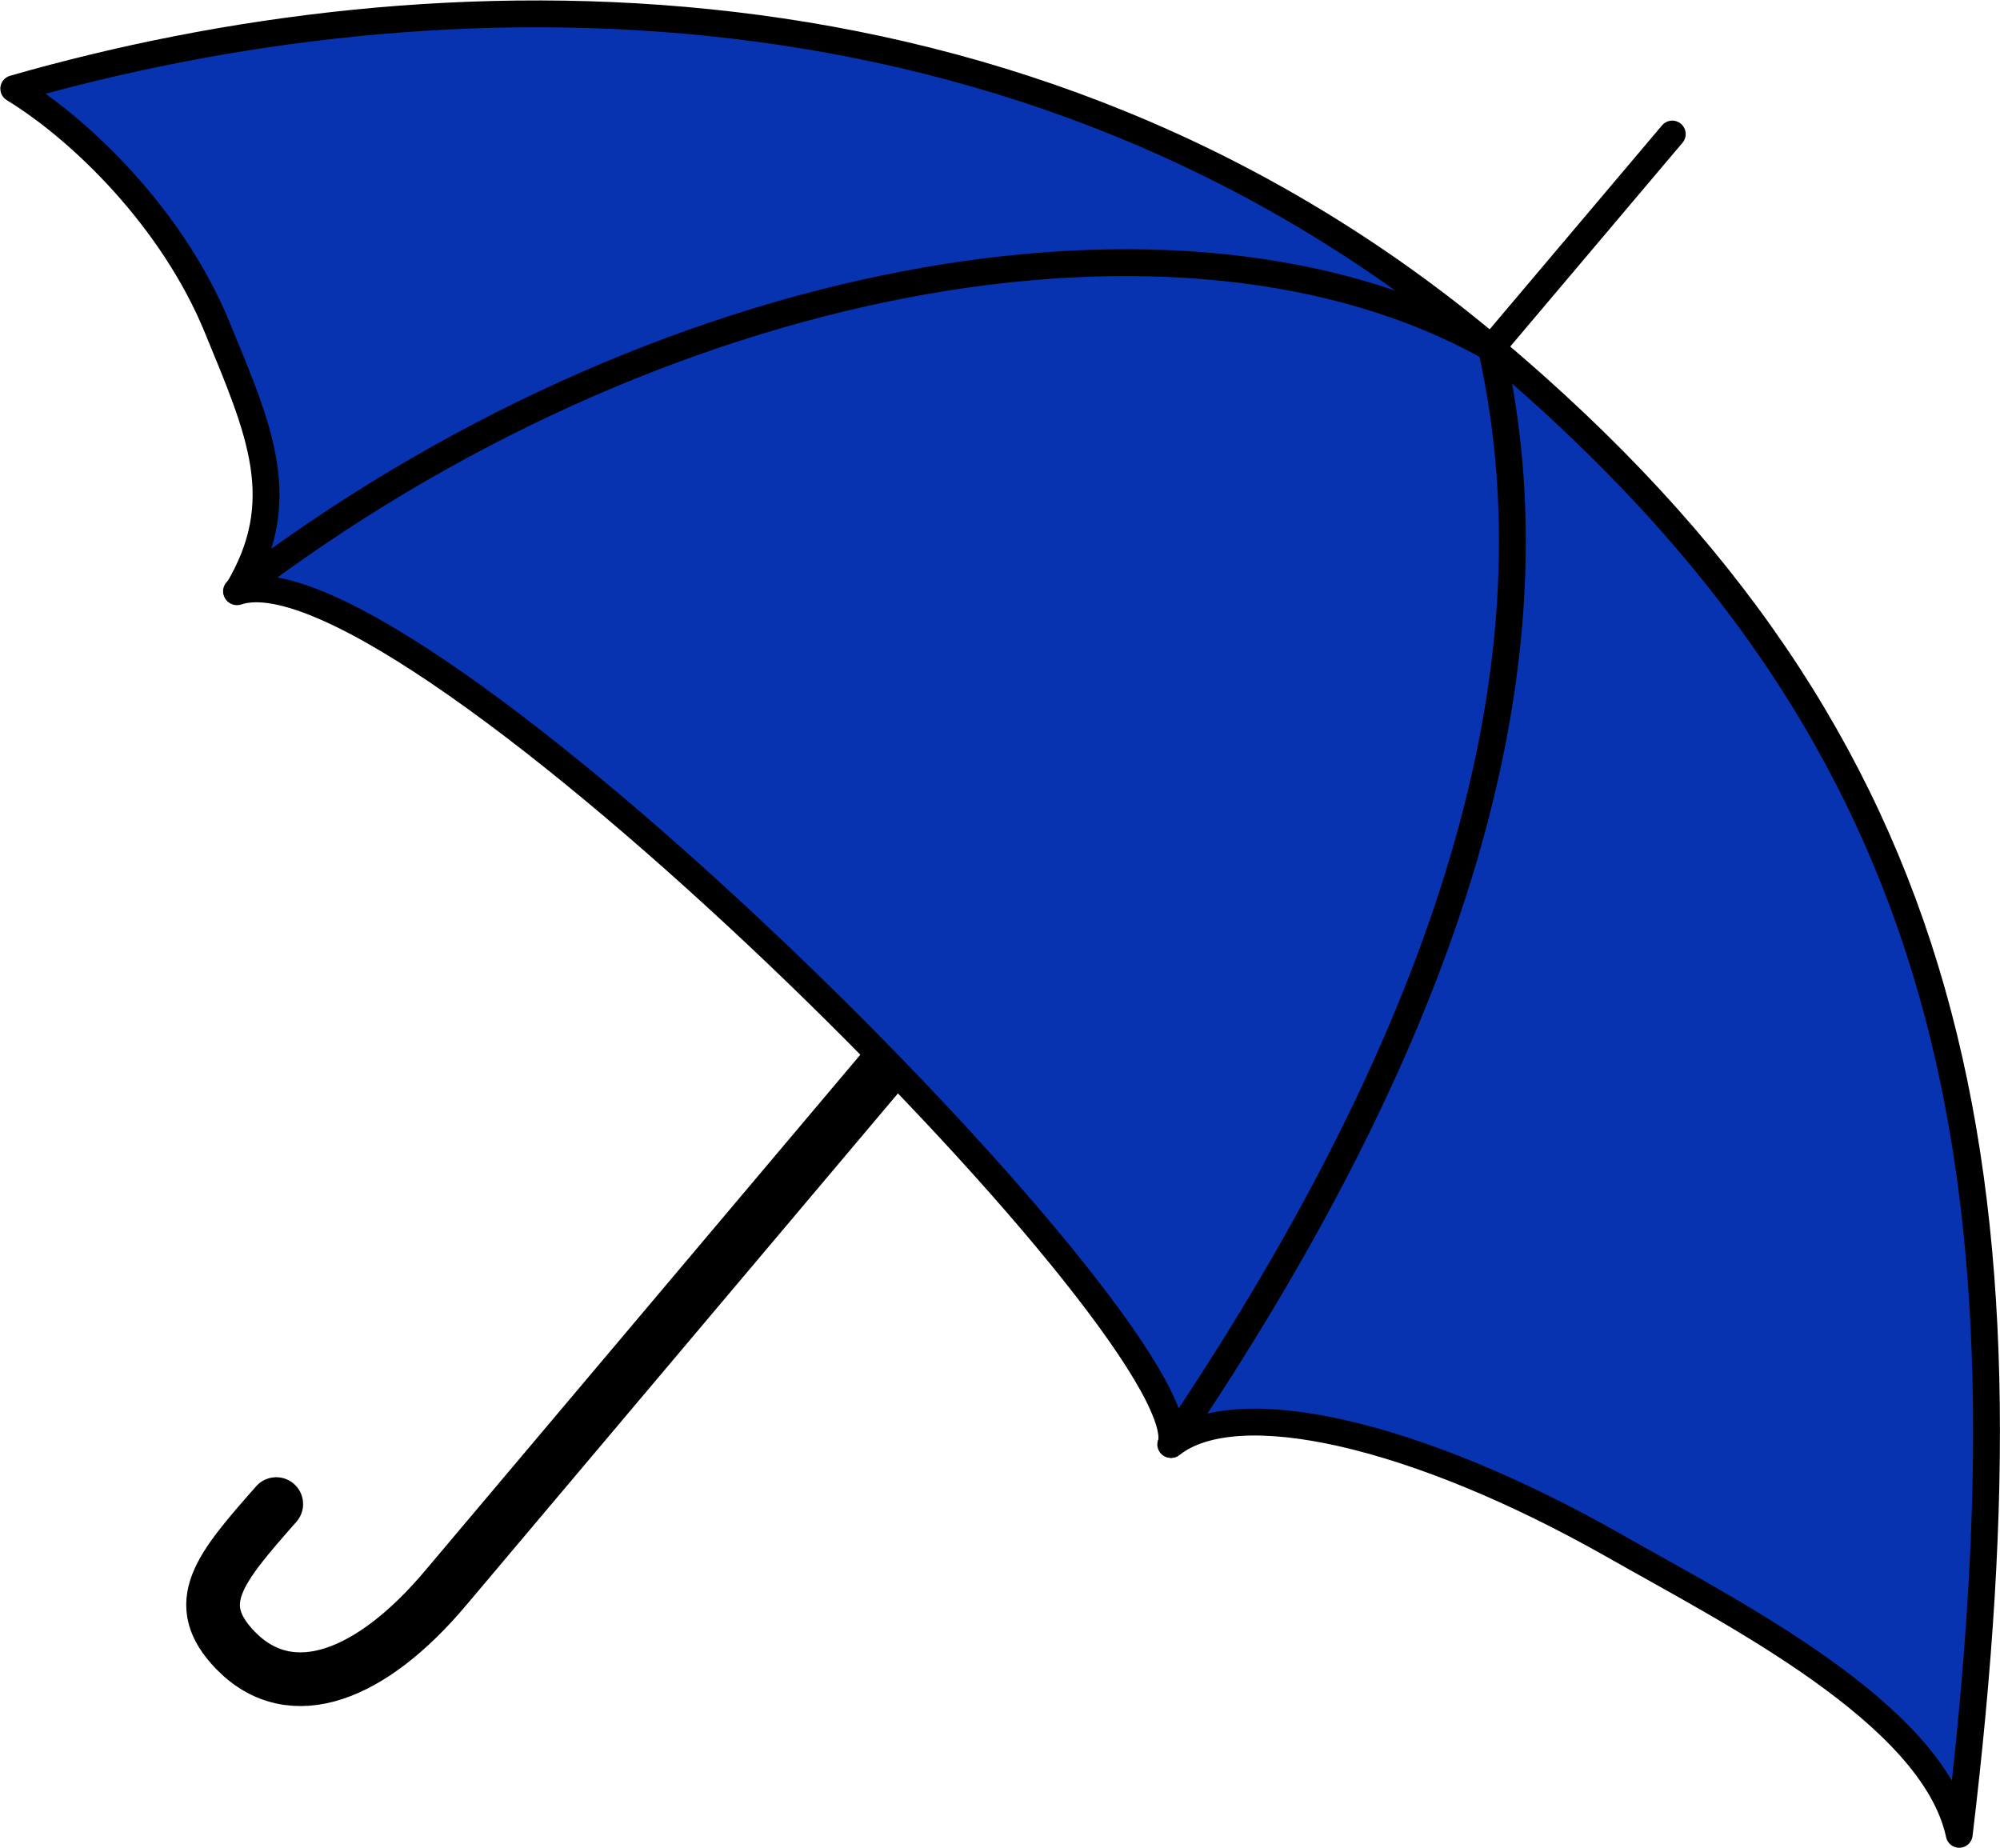
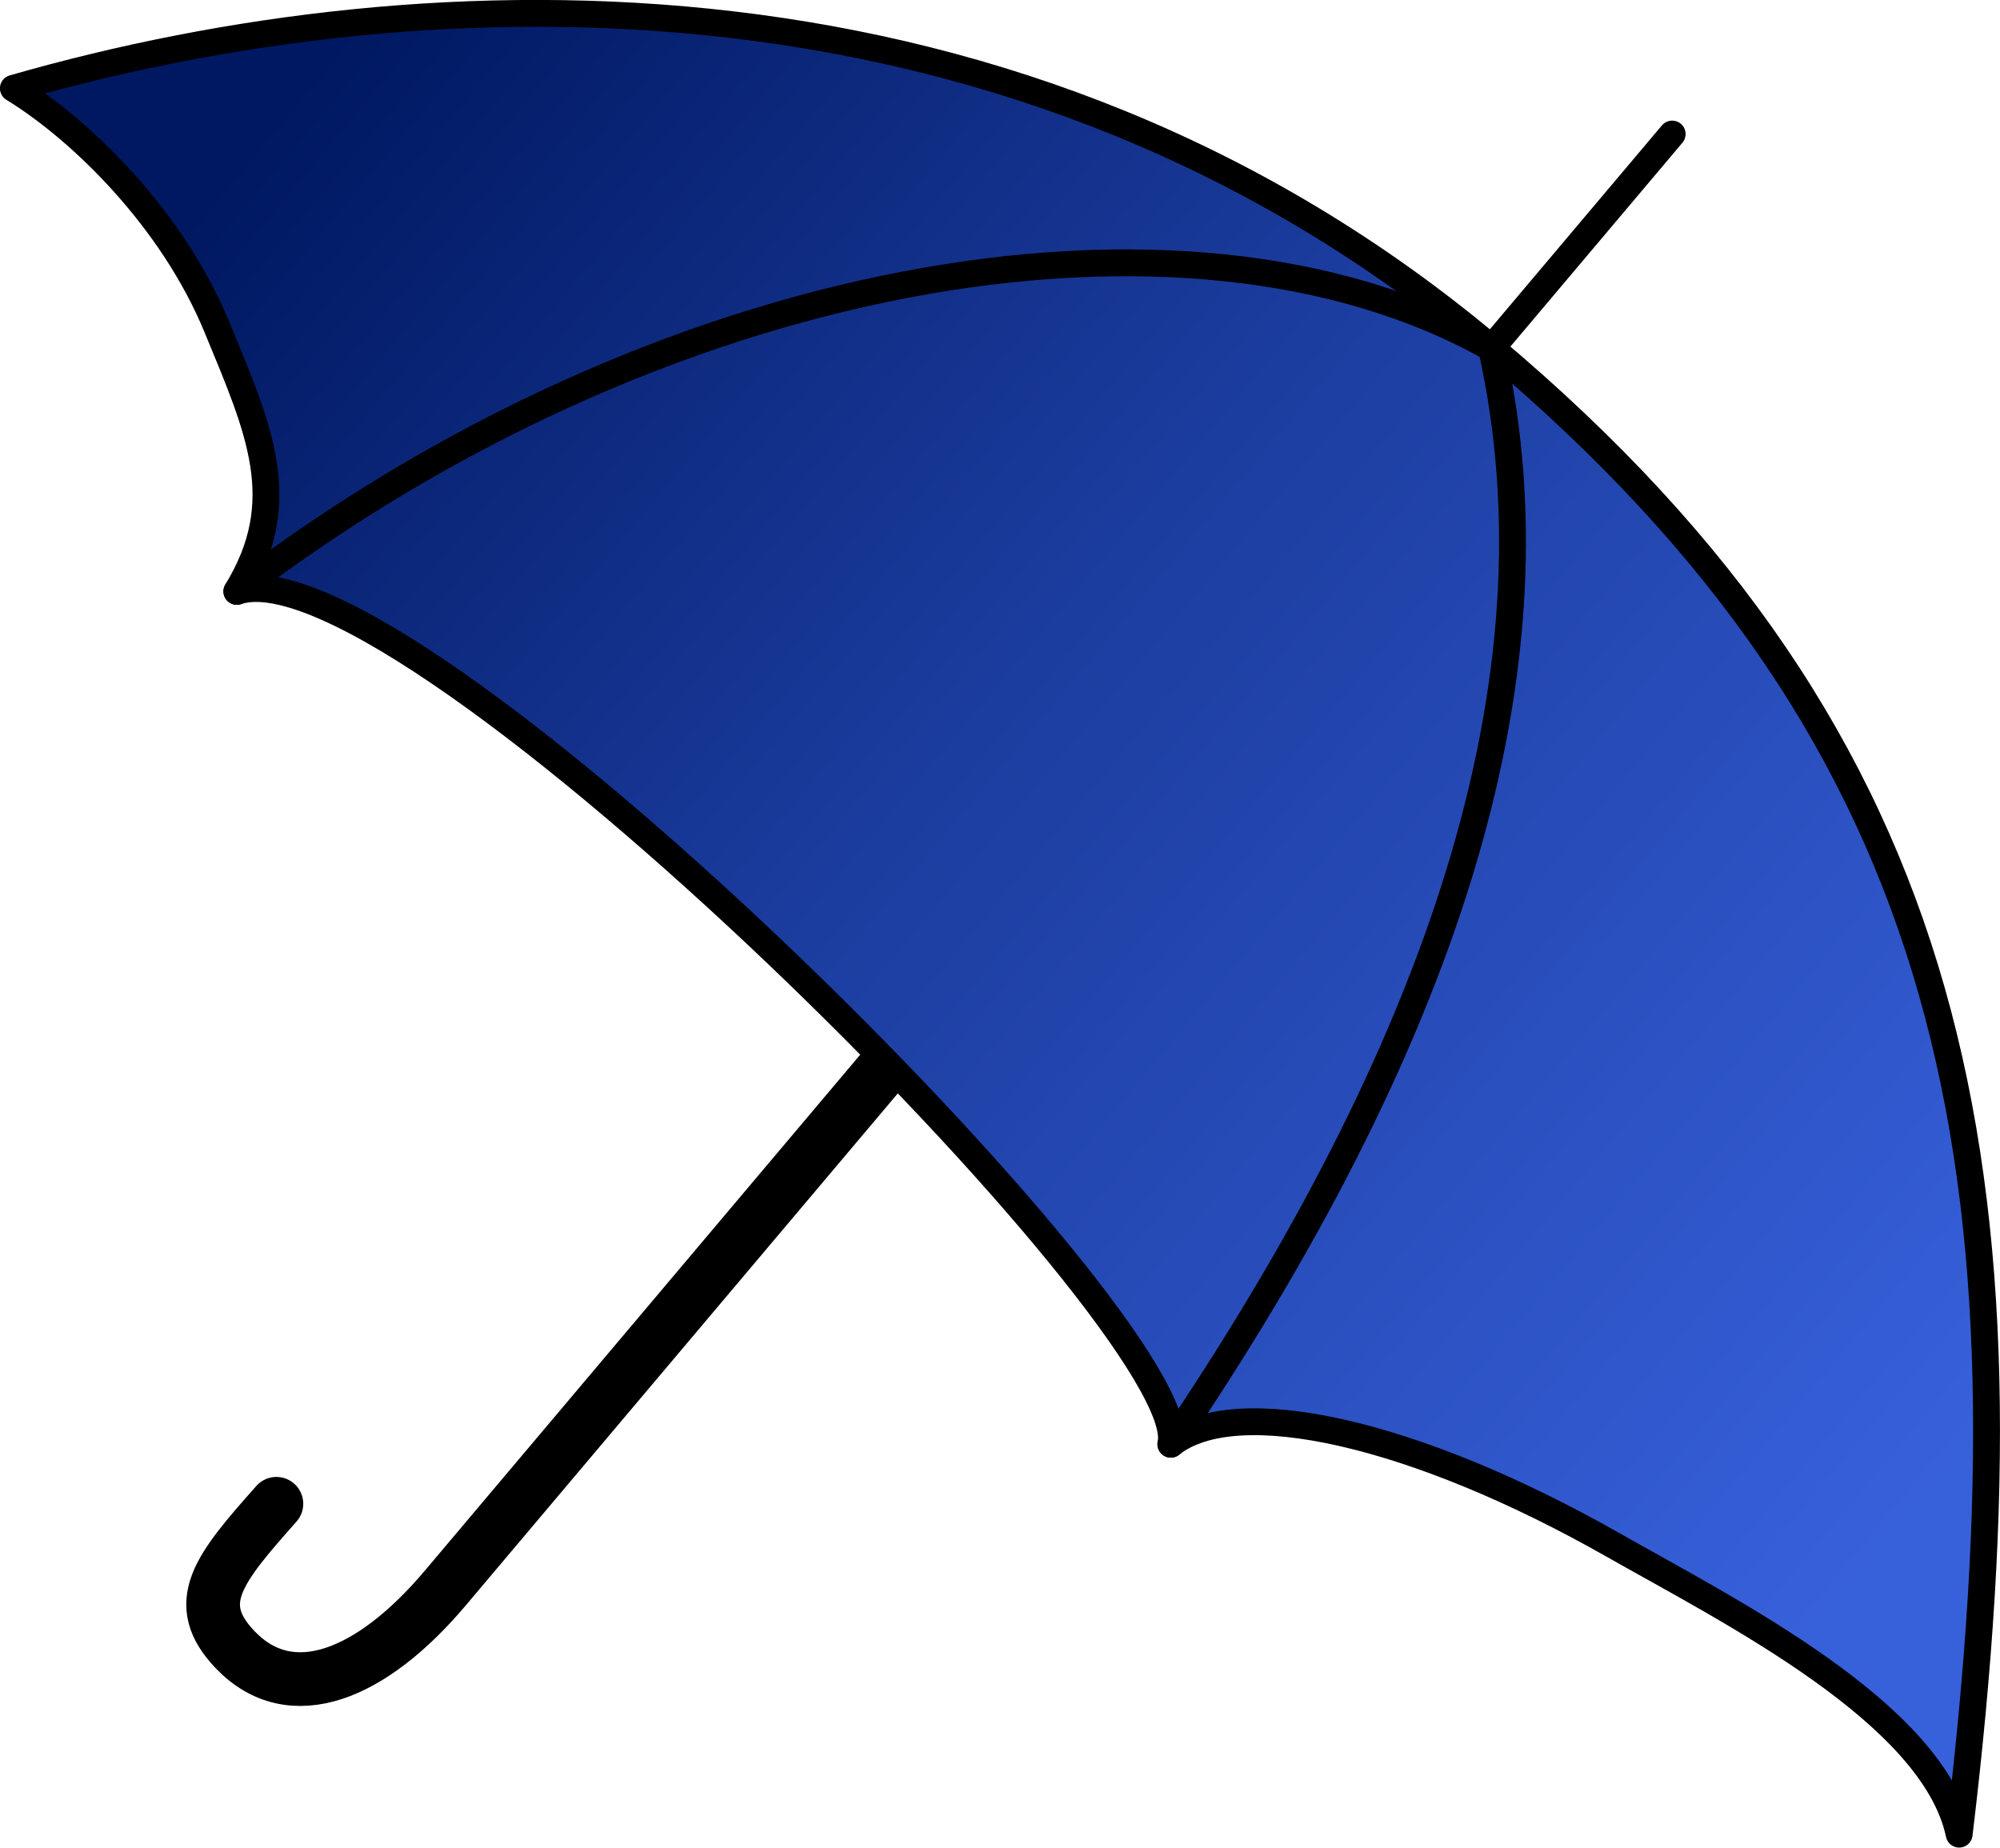
- <svg xmlns="http://www.w3.org/2000/svg" xml:space="preserve" width="39.423mm" height="36.419mm" version="1.1" style="shape-rendering:geometricPrecision; text-rendering:geometricPrecision; image-rendering:optimizeQuality; fill-rule:evenodd; clip-rule:evenodd" viewBox="0 0 3924 3625">
+ <svg xmlns="http://www.w3.org/2000/svg" xml:space="preserve" width="39.423mm" height="36.419mm" version="1.1" style="shape-rendering:geometricPrecision; text-rendering:geometricPrecision; image-rendering:optimizeQuality; fill-rule:evenodd; clip-rule:evenodd" viewBox="0 0 39241 36251">
  <defs>
    <style type="text/css">
   
-     .str1 {stroke:black;stroke-width:52.676;stroke-linecap:round;stroke-linejoin:round}
-     .str0 {stroke:black;stroke-width:105.342;stroke-linecap:round;stroke-linejoin:round}
+     .str1 {stroke:black;stroke-width:526.759;stroke-linecap:round;stroke-linejoin:round}
+     .str0 {stroke:black;stroke-width:1053.42;stroke-linecap:round;stroke-linejoin:round}
    .fil0 {fill:none}
    .fil1 {fill:#0833B0}
+     .fil2 {fill:url(#id0)}
   
  </style>
+     <linearGradient id="id0" gradientUnits="userSpaceOnUse" x1="3916.95" y1="3983.84" x2="36350.7" y2="31065.6">
+       <stop offset="0" style="stop-color:#001861" />
+       <stop offset="0.42" style="stop-color:#1B3C9E" />
+       <stop offset="1" style="stop-color:#3760DB" />
+     </linearGradient>
  </defs>
-   <g id="Layer_x0020_1">
-     <g id="_162657072">
-       <path class="fil0 str0" d="M1742 2087l-868 1029c-144,171 -302,235 -412,122 -89,-92 -33,-159 80,-287" />
-       <line class="fil0 str1" x1="3281" y1="263" x2="2926" y2="683" />
-       <path class="fil1 str1" d="M2926 683c924,777 1074,1615 918,2916 -51,-238 -450,-437 -678,-567 -388,-220 -739,-300 -868,-198 52,-226 -1505,-1784 -1833,-1673 108,-178 44,-317 -39,-519 -87,-212 -265,-386 -399,-468 819,-235 1977,-267 2900,510z" />
-       <path class="fil0 str1" d="M2297 2834c518,-766 777,-1491 629,-2151 -604,-342 -1642,-150 -2462,477" />
-     </g>
+   <g id="Colours">
+     <path class="fil0 str0" d="M17418 20870l-8681 10288c-1444,1711 -3022,2352 -4116,1218 -888,-921 -334,-1591 802,-2871" />
+     <path class="fil1" d="M22973 28337c5183,-7660 7768,-14906 6291,-21506 -6039,-3416 -16416,-1498 -24617,4773 1930,-649 8114,4476 12771,9266 3259,3351 5770,6537 5554,7467z" />
+     <path class="fil1" d="M4648 11604c8201,-6270 18578,-8189 24617,-4773 -9236,-7769 -20809,-7452 -29001,-5097 1340,823 3118,2563 3992,4680 832,2016 1477,3414 393,5190z" />
+     <path class="fil1" d="M29264 6831c1476,6600 -1108,13846 -6291,21506 1290,-1025 4808,-223 8683,1980 2284,1298 6280,3292 6785,5671 1564,-13002 60,-21388 -9176,-29156z" />
+   </g>
+   <g id="lineart">
+     <line class="fil0 str1" x1="32809" y1="2630" x2="29264" y2="6831" />
+     <path class="fil2 str1" d="M29264 6831c9236,7769 10740,16155 9176,29156 -505,-2379 -4501,-4373 -6785,-5671 -3875,-2202 -7392,-3004 -8683,-1980 524,-2258 -15045,-17836 -18325,-16733 1084,-1775 439,-3174 -393,-5190 -874,-2117 -2652,-3857 -3992,-4680 8192,-2355 19765,-2672 29001,5097z" />
+     <path class="fil0 str1" d="M22973 28337c5183,-7660 7768,-14906 6291,-21506 -6039,-3416 -16416,-1498 -24617,4773" />
  </g>
</svg>
